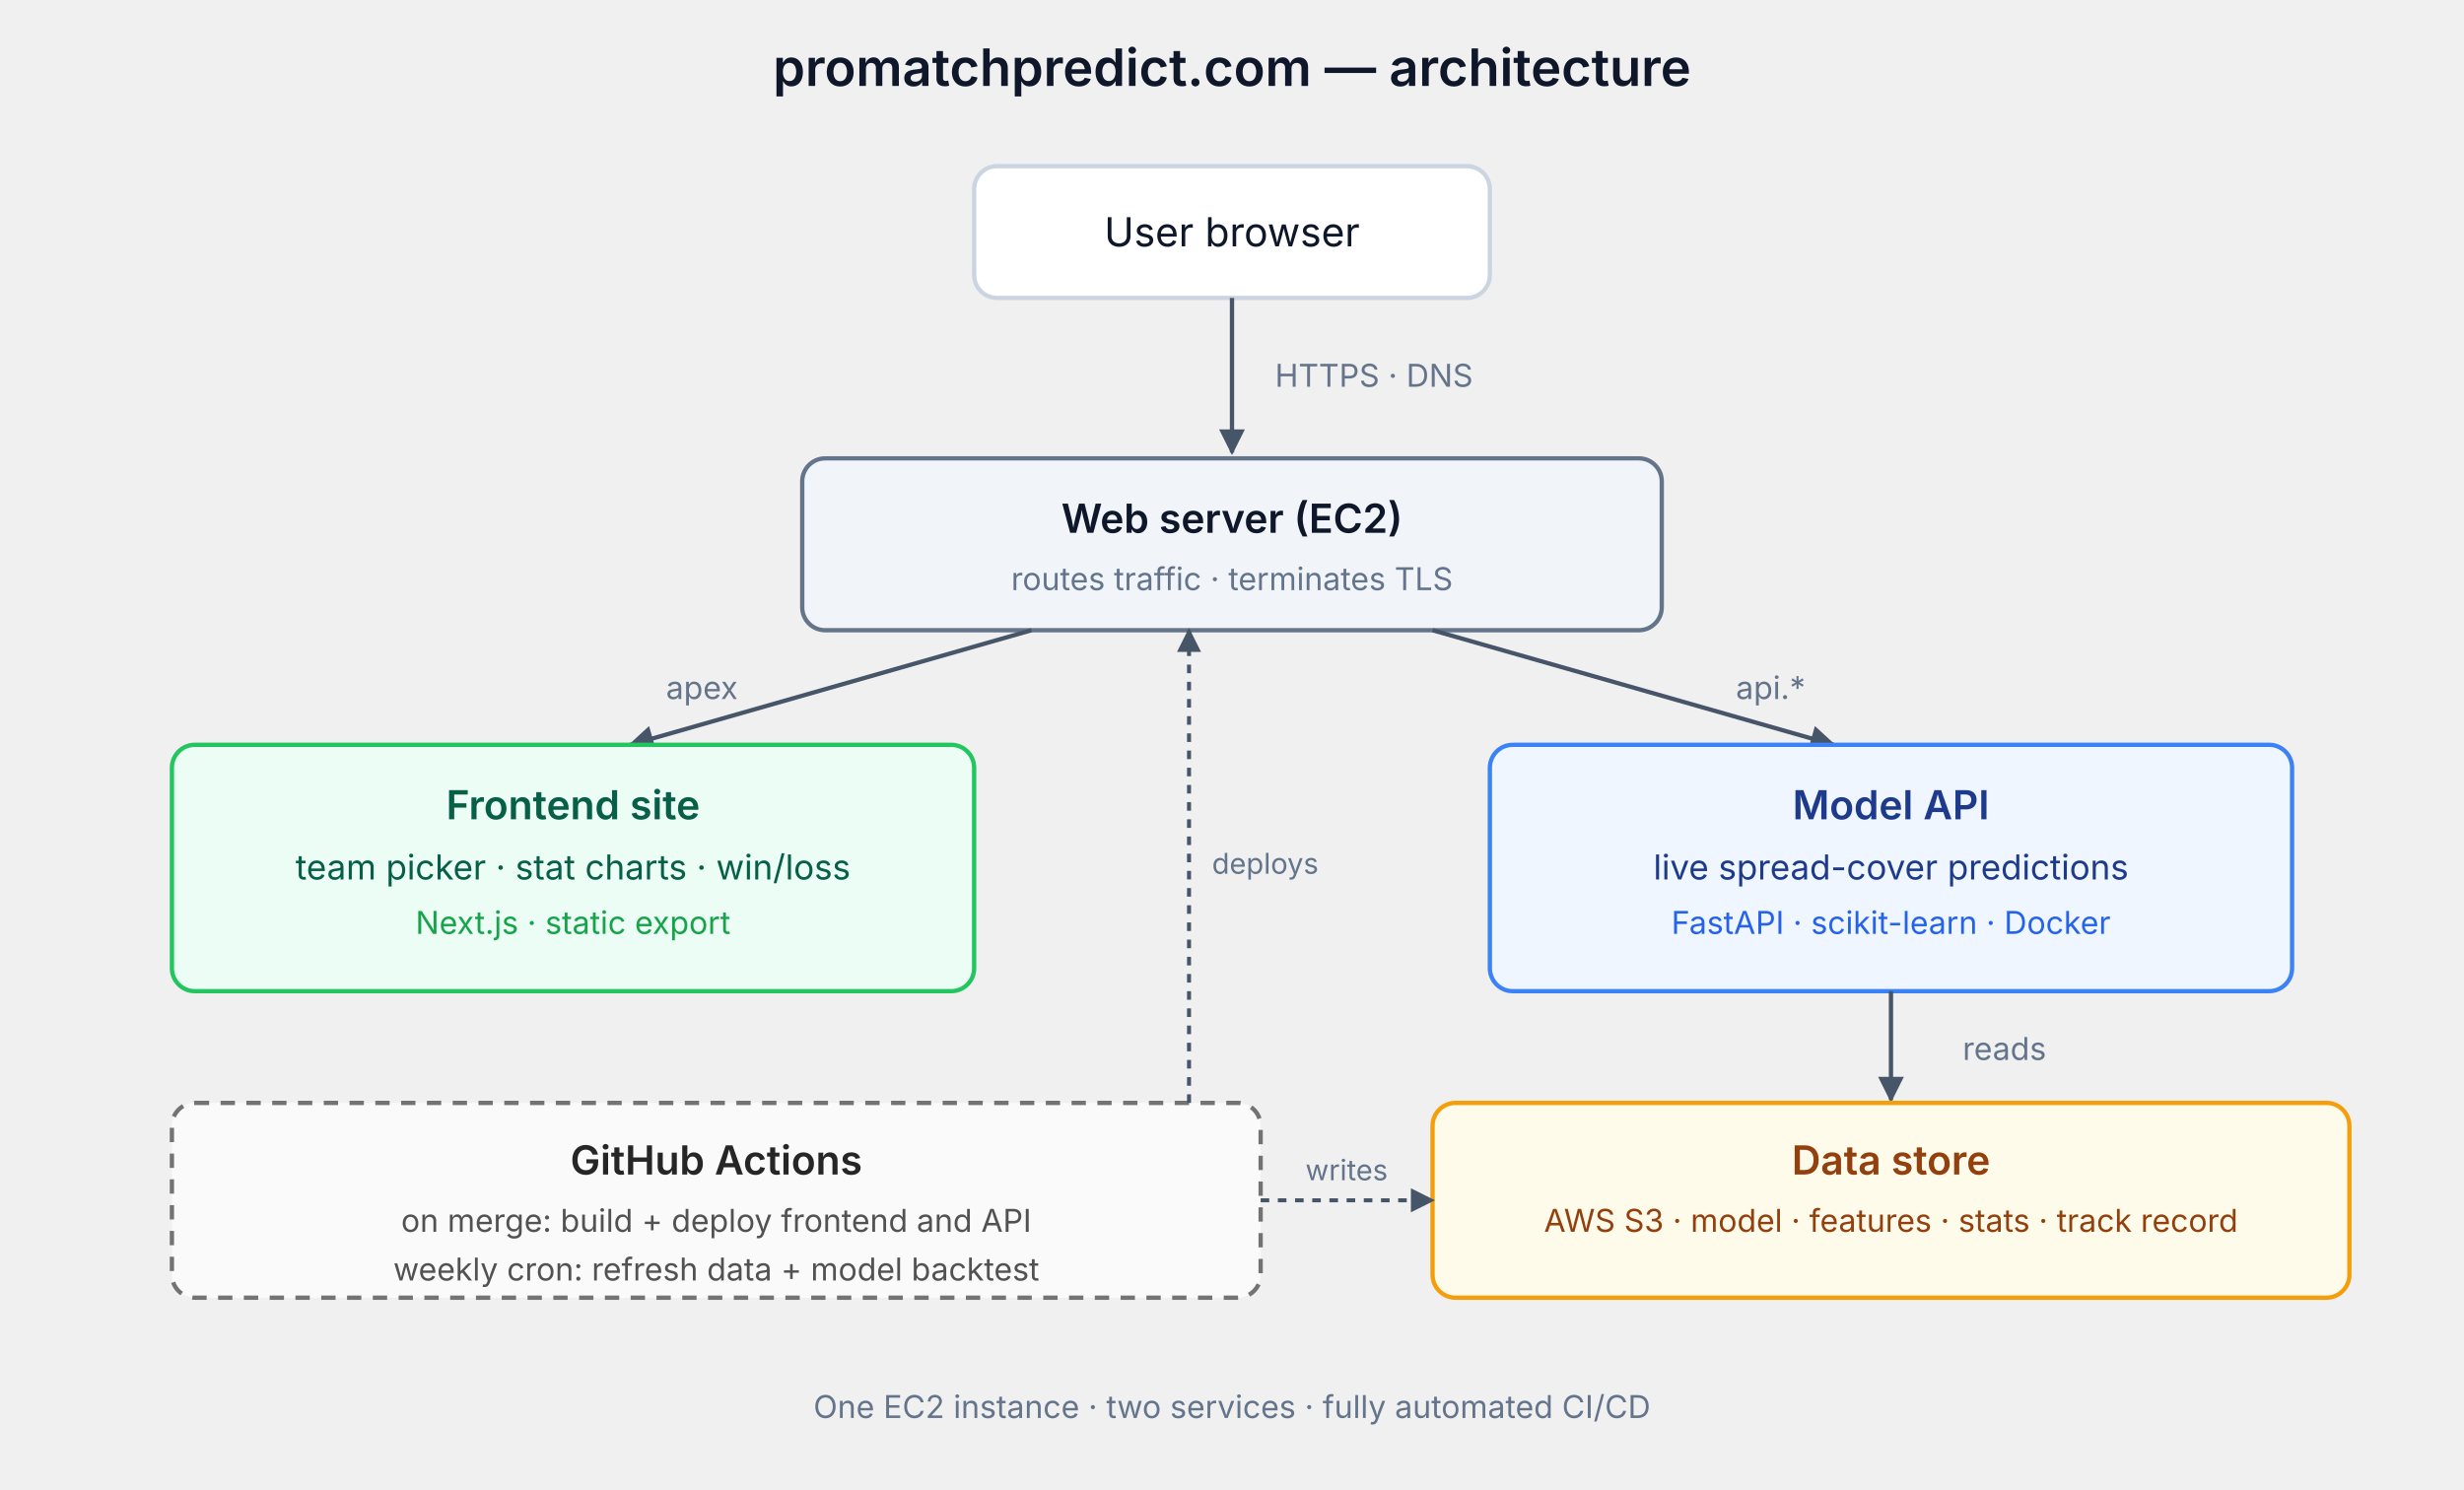
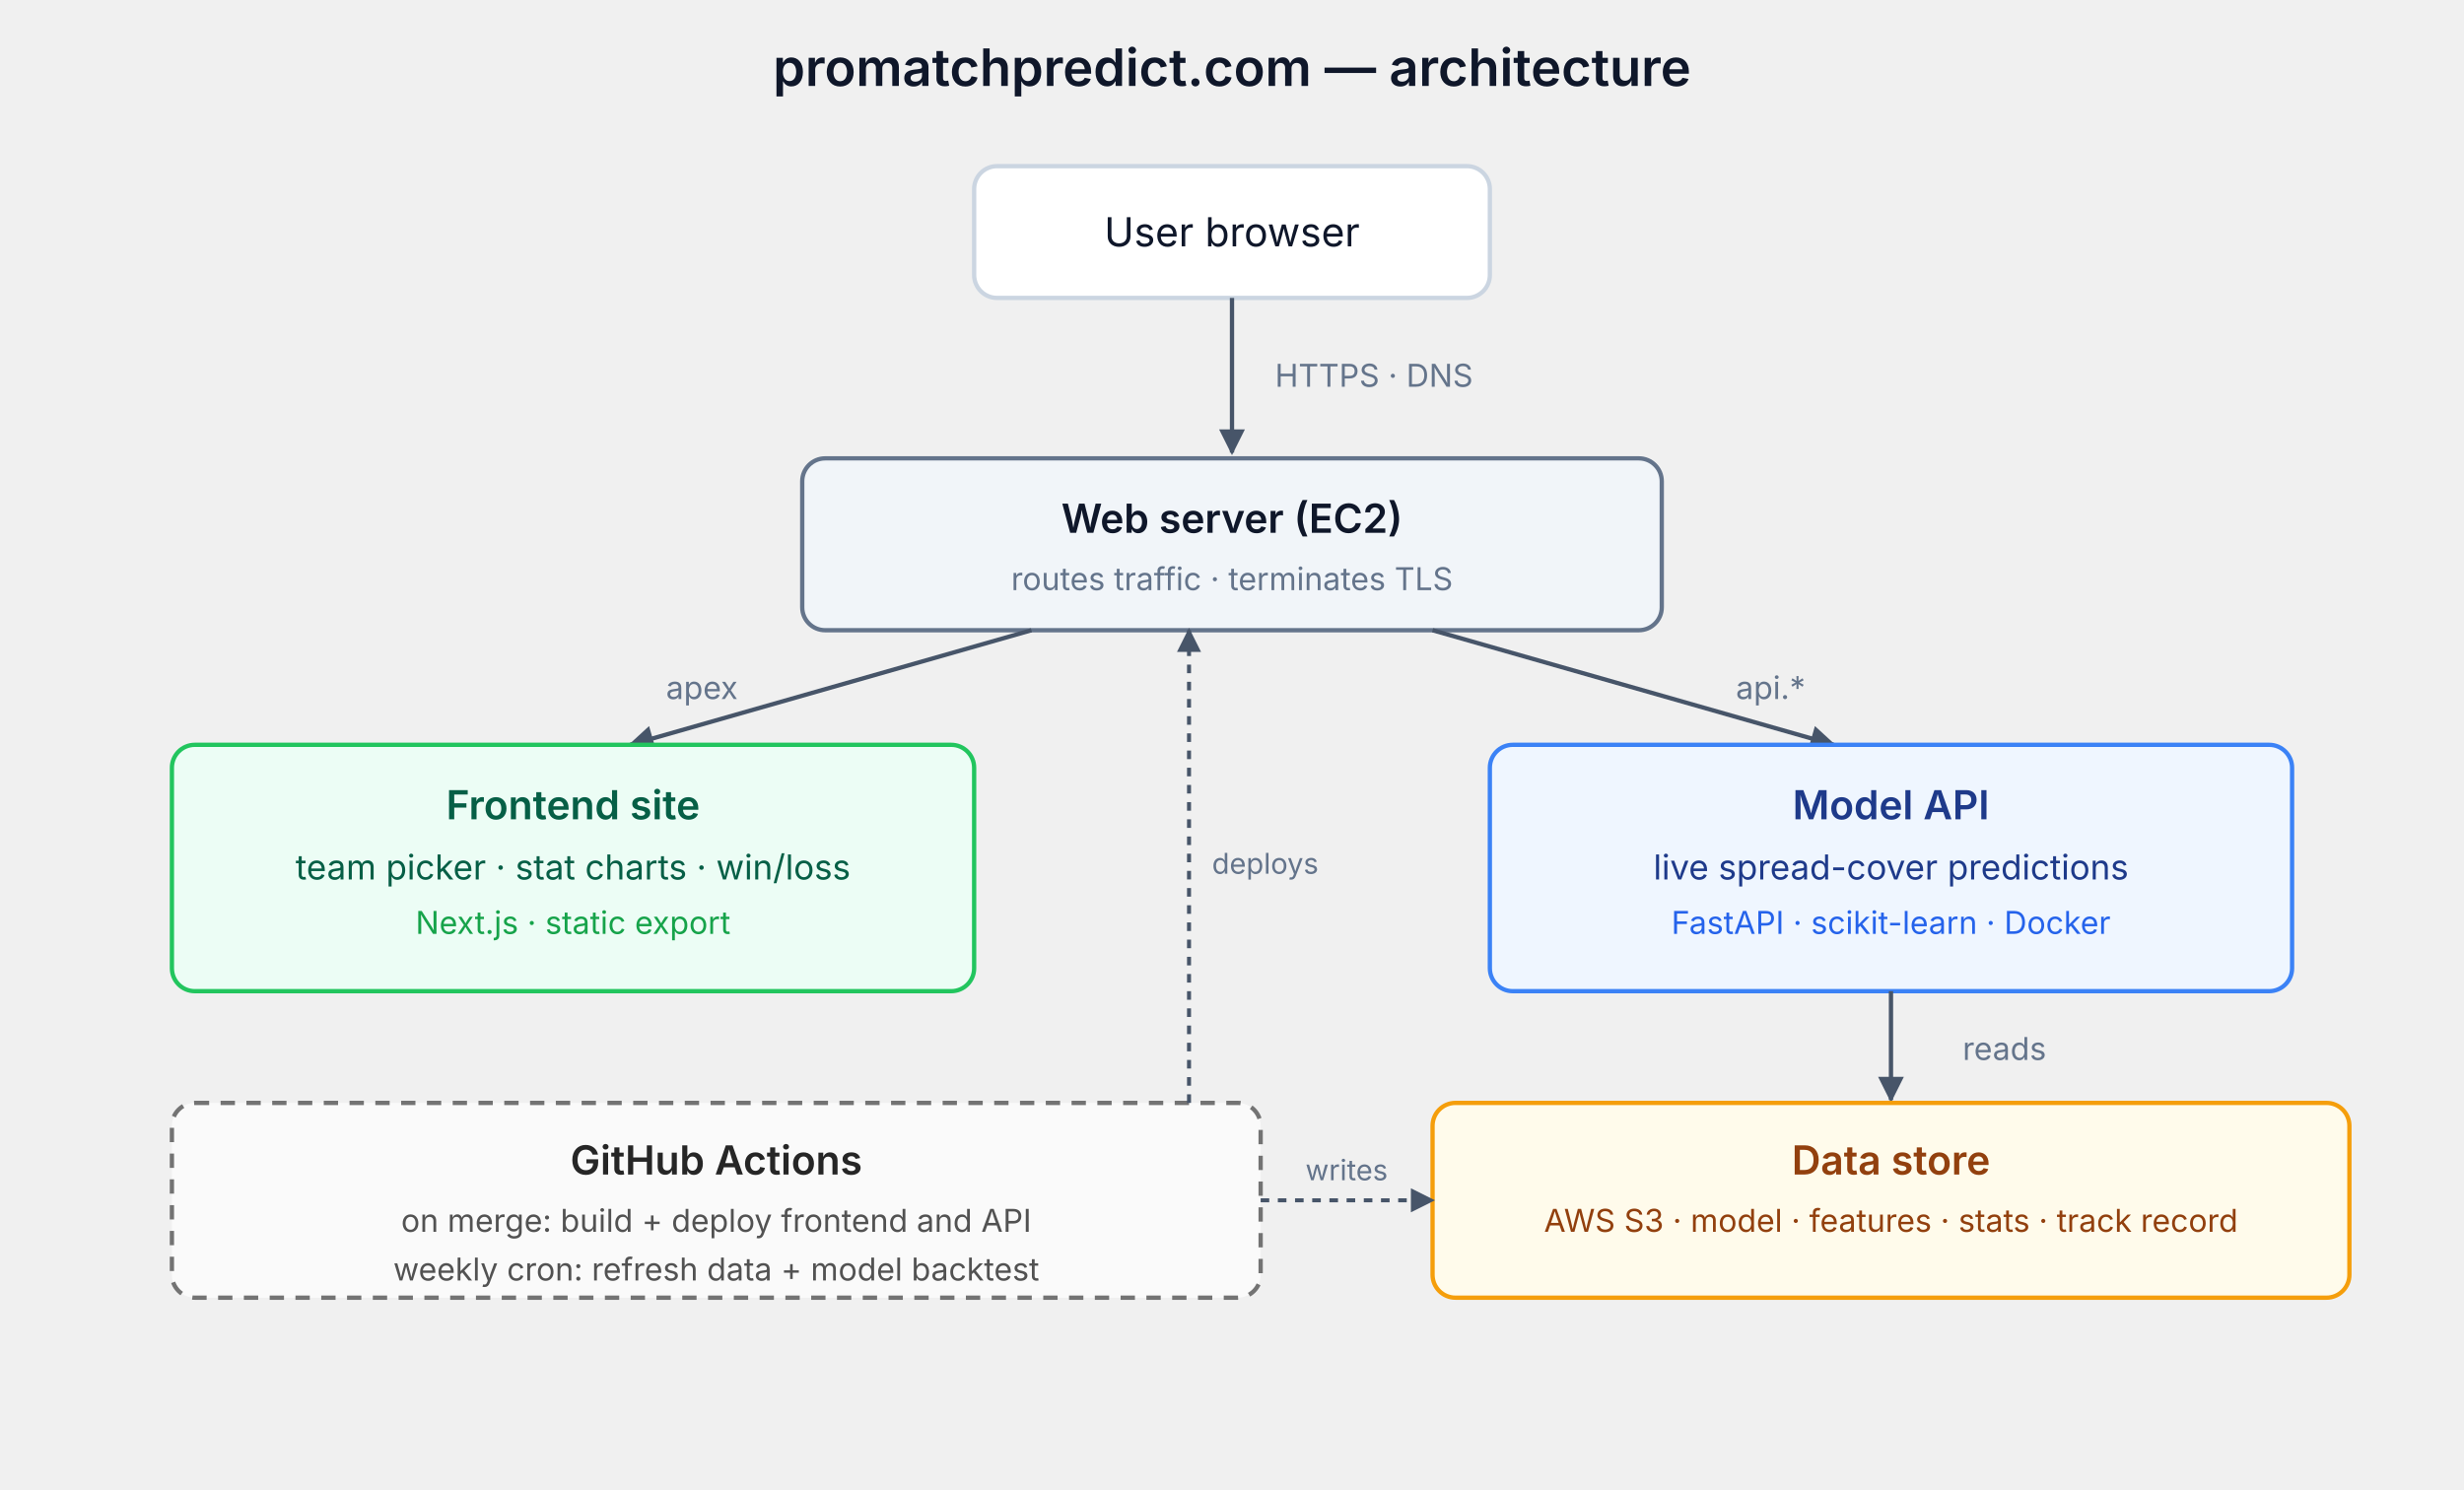
<svg xmlns="http://www.w3.org/2000/svg" viewBox="0 0 860 520" font-family="-apple-system, system-ui, sans-serif">
  <defs>
    <marker id="arr" viewBox="0 0 10 10" refX="9" refY="5" markerWidth="6" markerHeight="6" orient="auto-start-reverse">
      <path d="M 0 0 L 10 5 L 0 10 z" fill="#475569" />
    </marker>
  </defs>
  <text x="430" y="30" text-anchor="middle" font-size="18" font-weight="600" fill="#0f172a">promatchpredict.com — architecture</text>
  <rect x="340" y="58" width="180" height="46" rx="8" fill="#ffffff" stroke="#cbd5e1" stroke-width="1.5" />
  <text x="430" y="86" text-anchor="middle" font-size="14" fill="#0f172a">User browser</text>
  <line x1="430" y1="104" x2="430" y2="158" stroke="#475569" stroke-width="1.5" marker-end="url(#arr)" />
  <text x="445" y="135" font-size="11" fill="#64748b">HTTPS · DNS</text>
  <rect x="280" y="160" width="300" height="60" rx="8" fill="#f1f5f9" stroke="#64748b" stroke-width="1.5" />
  <text x="430" y="186" text-anchor="middle" font-size="14" font-weight="600" fill="#0f172a">Web server (EC2)</text>
  <text x="430" y="206" text-anchor="middle" font-size="11" fill="#64748b">routes traffic · terminates TLS</text>
  <line x1="360" y1="220" x2="220" y2="260" stroke="#475569" stroke-width="1.5" marker-end="url(#arr)" />
  <text x="245" y="244" text-anchor="middle" font-size="11" fill="#64748b">apex</text>
  <line x1="500" y1="220" x2="640" y2="260" stroke="#475569" stroke-width="1.5" marker-end="url(#arr)" />
  <text x="618" y="244" text-anchor="middle" font-size="11" fill="#64748b">api.*</text>
  <rect x="60" y="260" width="280" height="86" rx="8" fill="#ecfdf5" stroke="#22c55e" stroke-width="1.5" />
  <text x="200" y="286" text-anchor="middle" font-size="14" font-weight="600" fill="#065f46">Frontend site</text>
  <text x="200" y="307" text-anchor="middle" font-size="12" fill="#065f46">team picker · stat charts · win/loss</text>
  <text x="200" y="326" text-anchor="middle" font-size="11" fill="#16a34a">Next.js · static export</text>
  <rect x="520" y="260" width="280" height="86" rx="8" fill="#eff6ff" stroke="#3b82f6" stroke-width="1.5" />
  <text x="660" y="286" text-anchor="middle" font-size="14" font-weight="600" fill="#1e3a8a">Model API</text>
  <text x="660" y="307" text-anchor="middle" font-size="12" fill="#1e3a8a">live spread-cover predictions</text>
  <text x="660" y="326" text-anchor="middle" font-size="11" fill="#2563eb">FastAPI · scikit-learn · Docker</text>
  <line x1="660" y1="346" x2="660" y2="384" stroke="#475569" stroke-width="1.5" marker-end="url(#arr)" />
  <text x="685" y="370" font-size="11" fill="#64748b">reads</text>
  <rect x="500" y="385" width="320" height="68" rx="8" fill="#fffbeb" stroke="#f59e0b" stroke-width="1.5" />
  <text x="660" y="410" text-anchor="middle" font-size="14" font-weight="600" fill="#92400e">Data store</text>
  <text x="660" y="430" text-anchor="middle" font-size="11" fill="#92400e">AWS S3 · model · features · stats · track record</text>
  <rect x="60" y="385" width="380" height="68" rx="8" fill="#fafafa" stroke="#737373" stroke-width="1.5" stroke-dasharray="5,4" />
  <text x="250" y="410" text-anchor="middle" font-size="14" font-weight="600" fill="#262626">GitHub Actions</text>
  <text x="250" y="430" text-anchor="middle" font-size="11" fill="#525252">on merge: build + deploy frontend and API</text>
  <text x="250" y="447" text-anchor="middle" font-size="11" fill="#525252">weekly cron: refresh data + model backtest</text>
  <line x1="440" y1="419" x2="500" y2="419" stroke="#475569" stroke-width="1.4" marker-end="url(#arr)" stroke-dasharray="3,3" />
  <text x="470" y="412" text-anchor="middle" font-size="10" fill="#64748b">writes</text>
  <line x1="415" y1="385" x2="415" y2="220" stroke="#475569" stroke-width="1.4" marker-end="url(#arr)" stroke-dasharray="3,3" />
  <text x="423" y="305" font-size="10" fill="#64748b">deploys</text>
-   <text x="430" y="495" text-anchor="middle" font-size="11" fill="#64748b">One EC2 instance · two services · fully automated CI/CD</text>
</svg>
